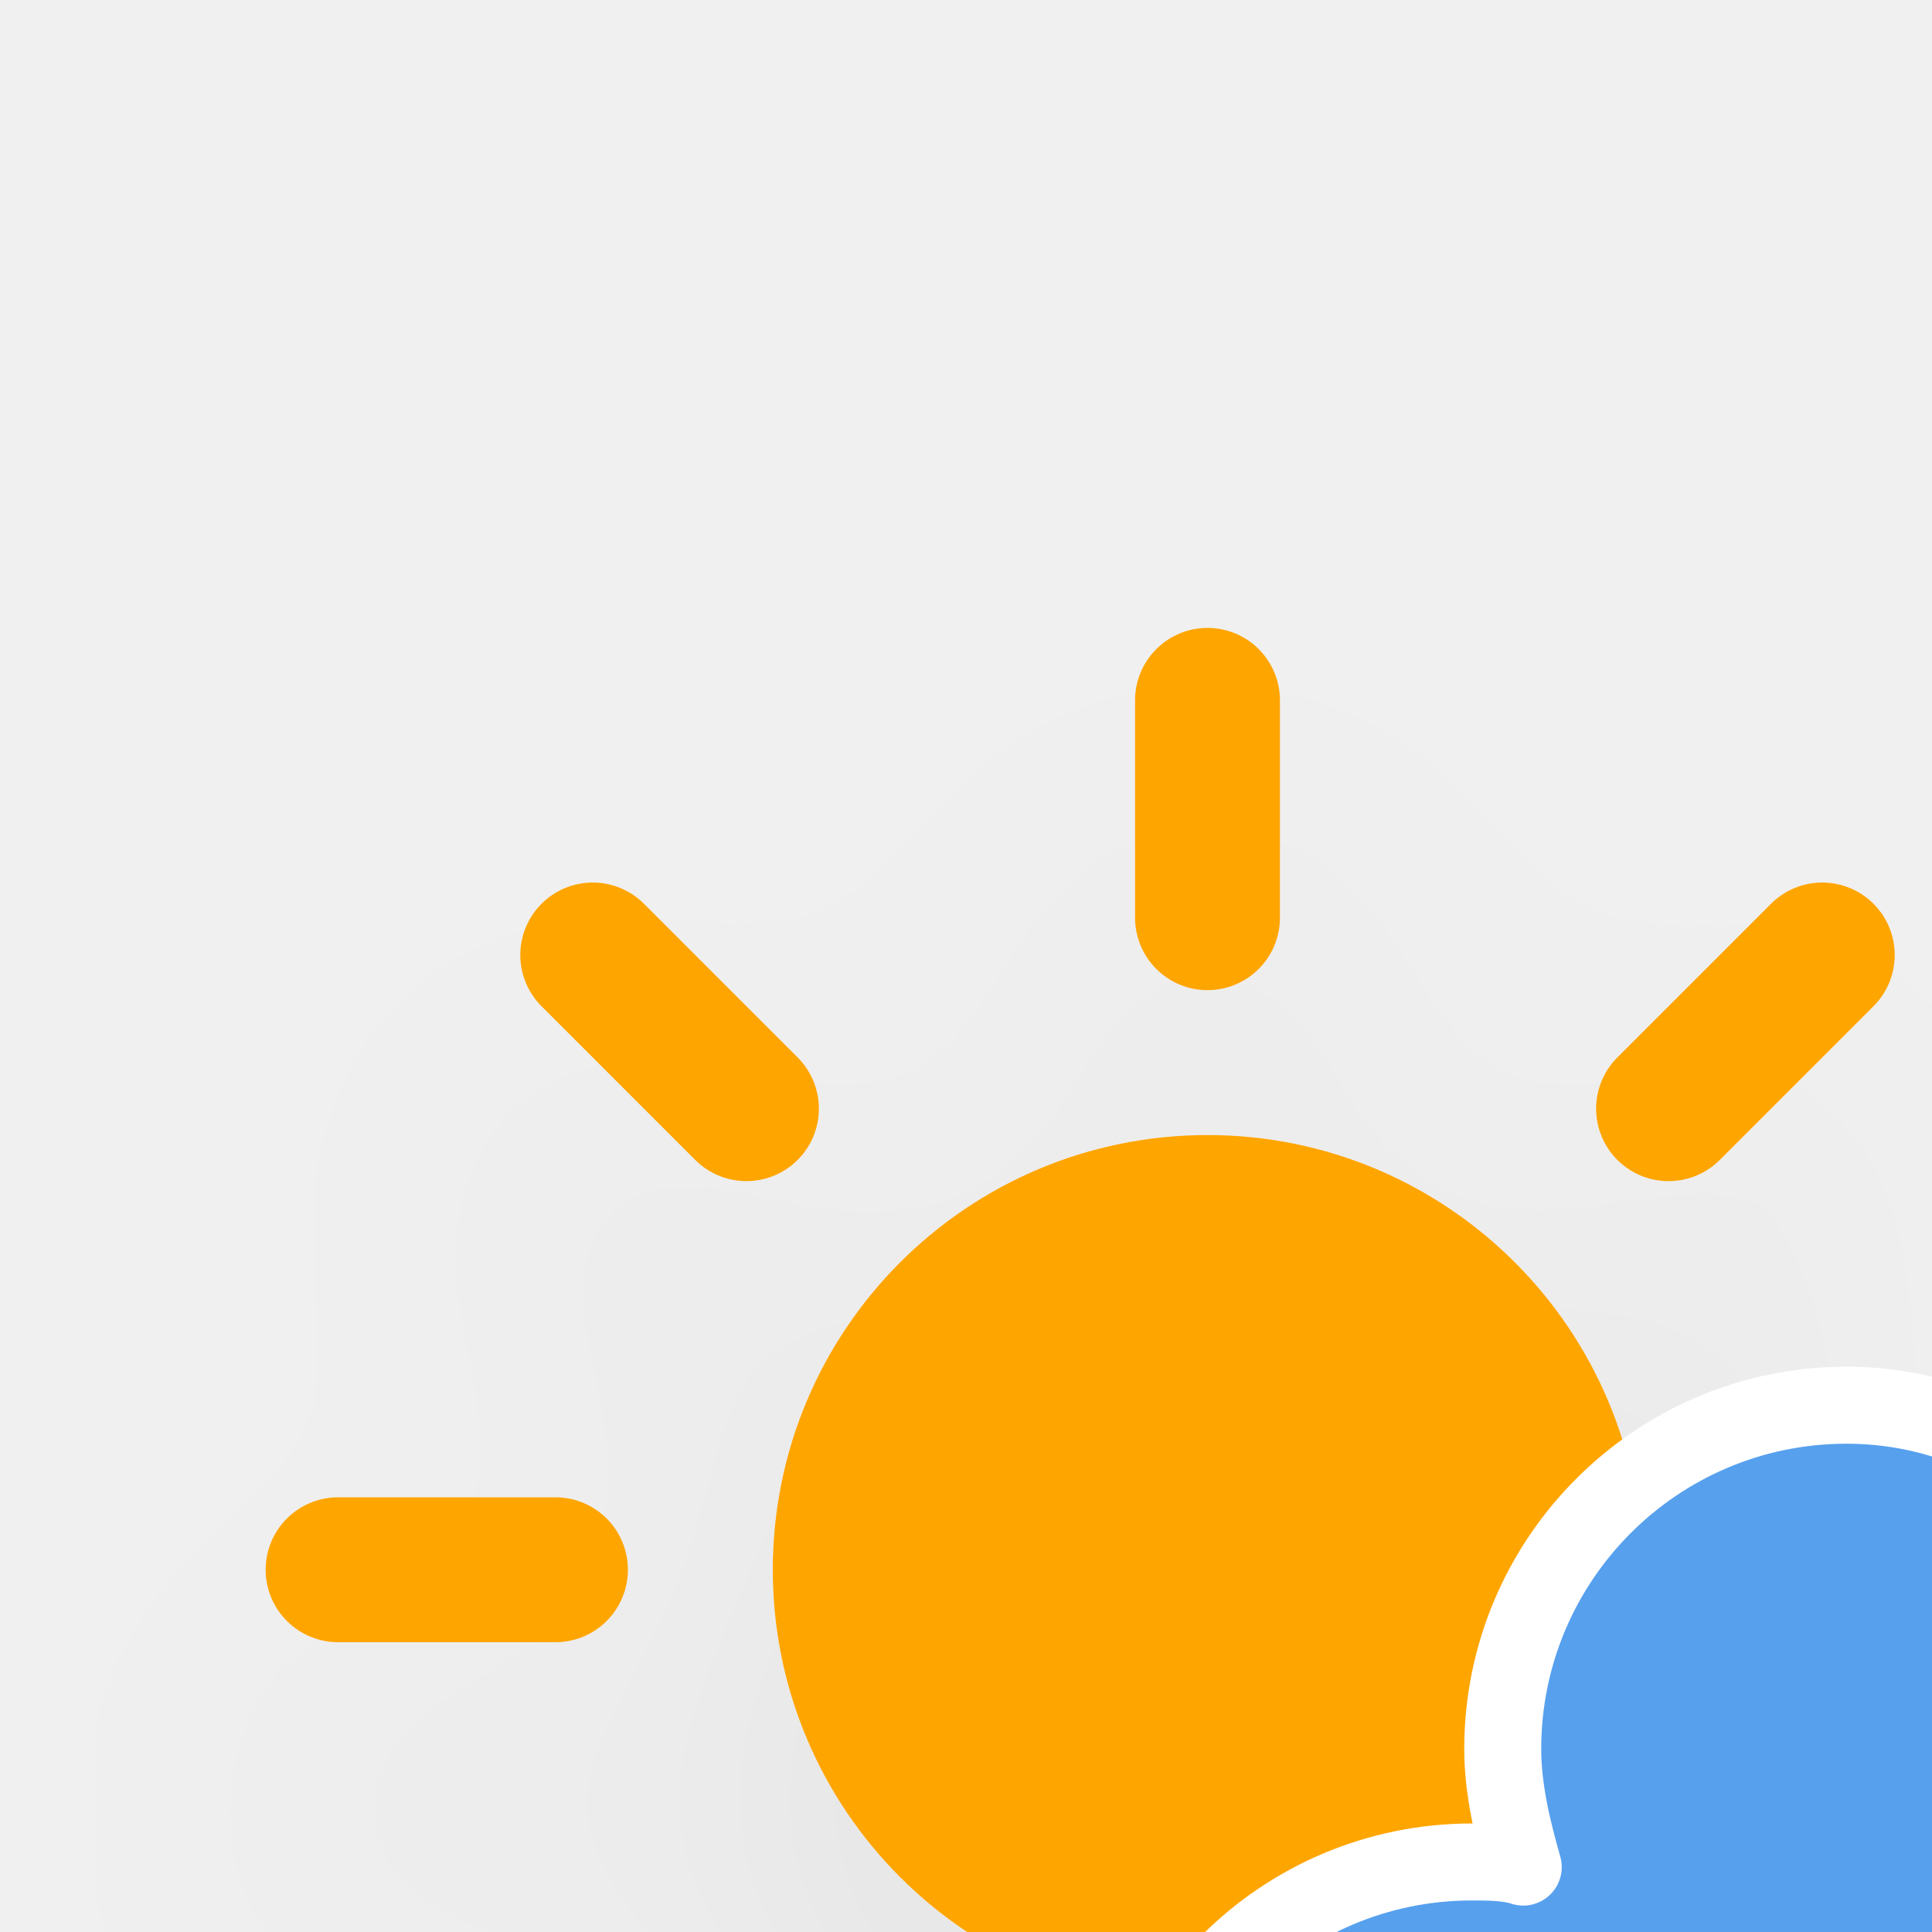
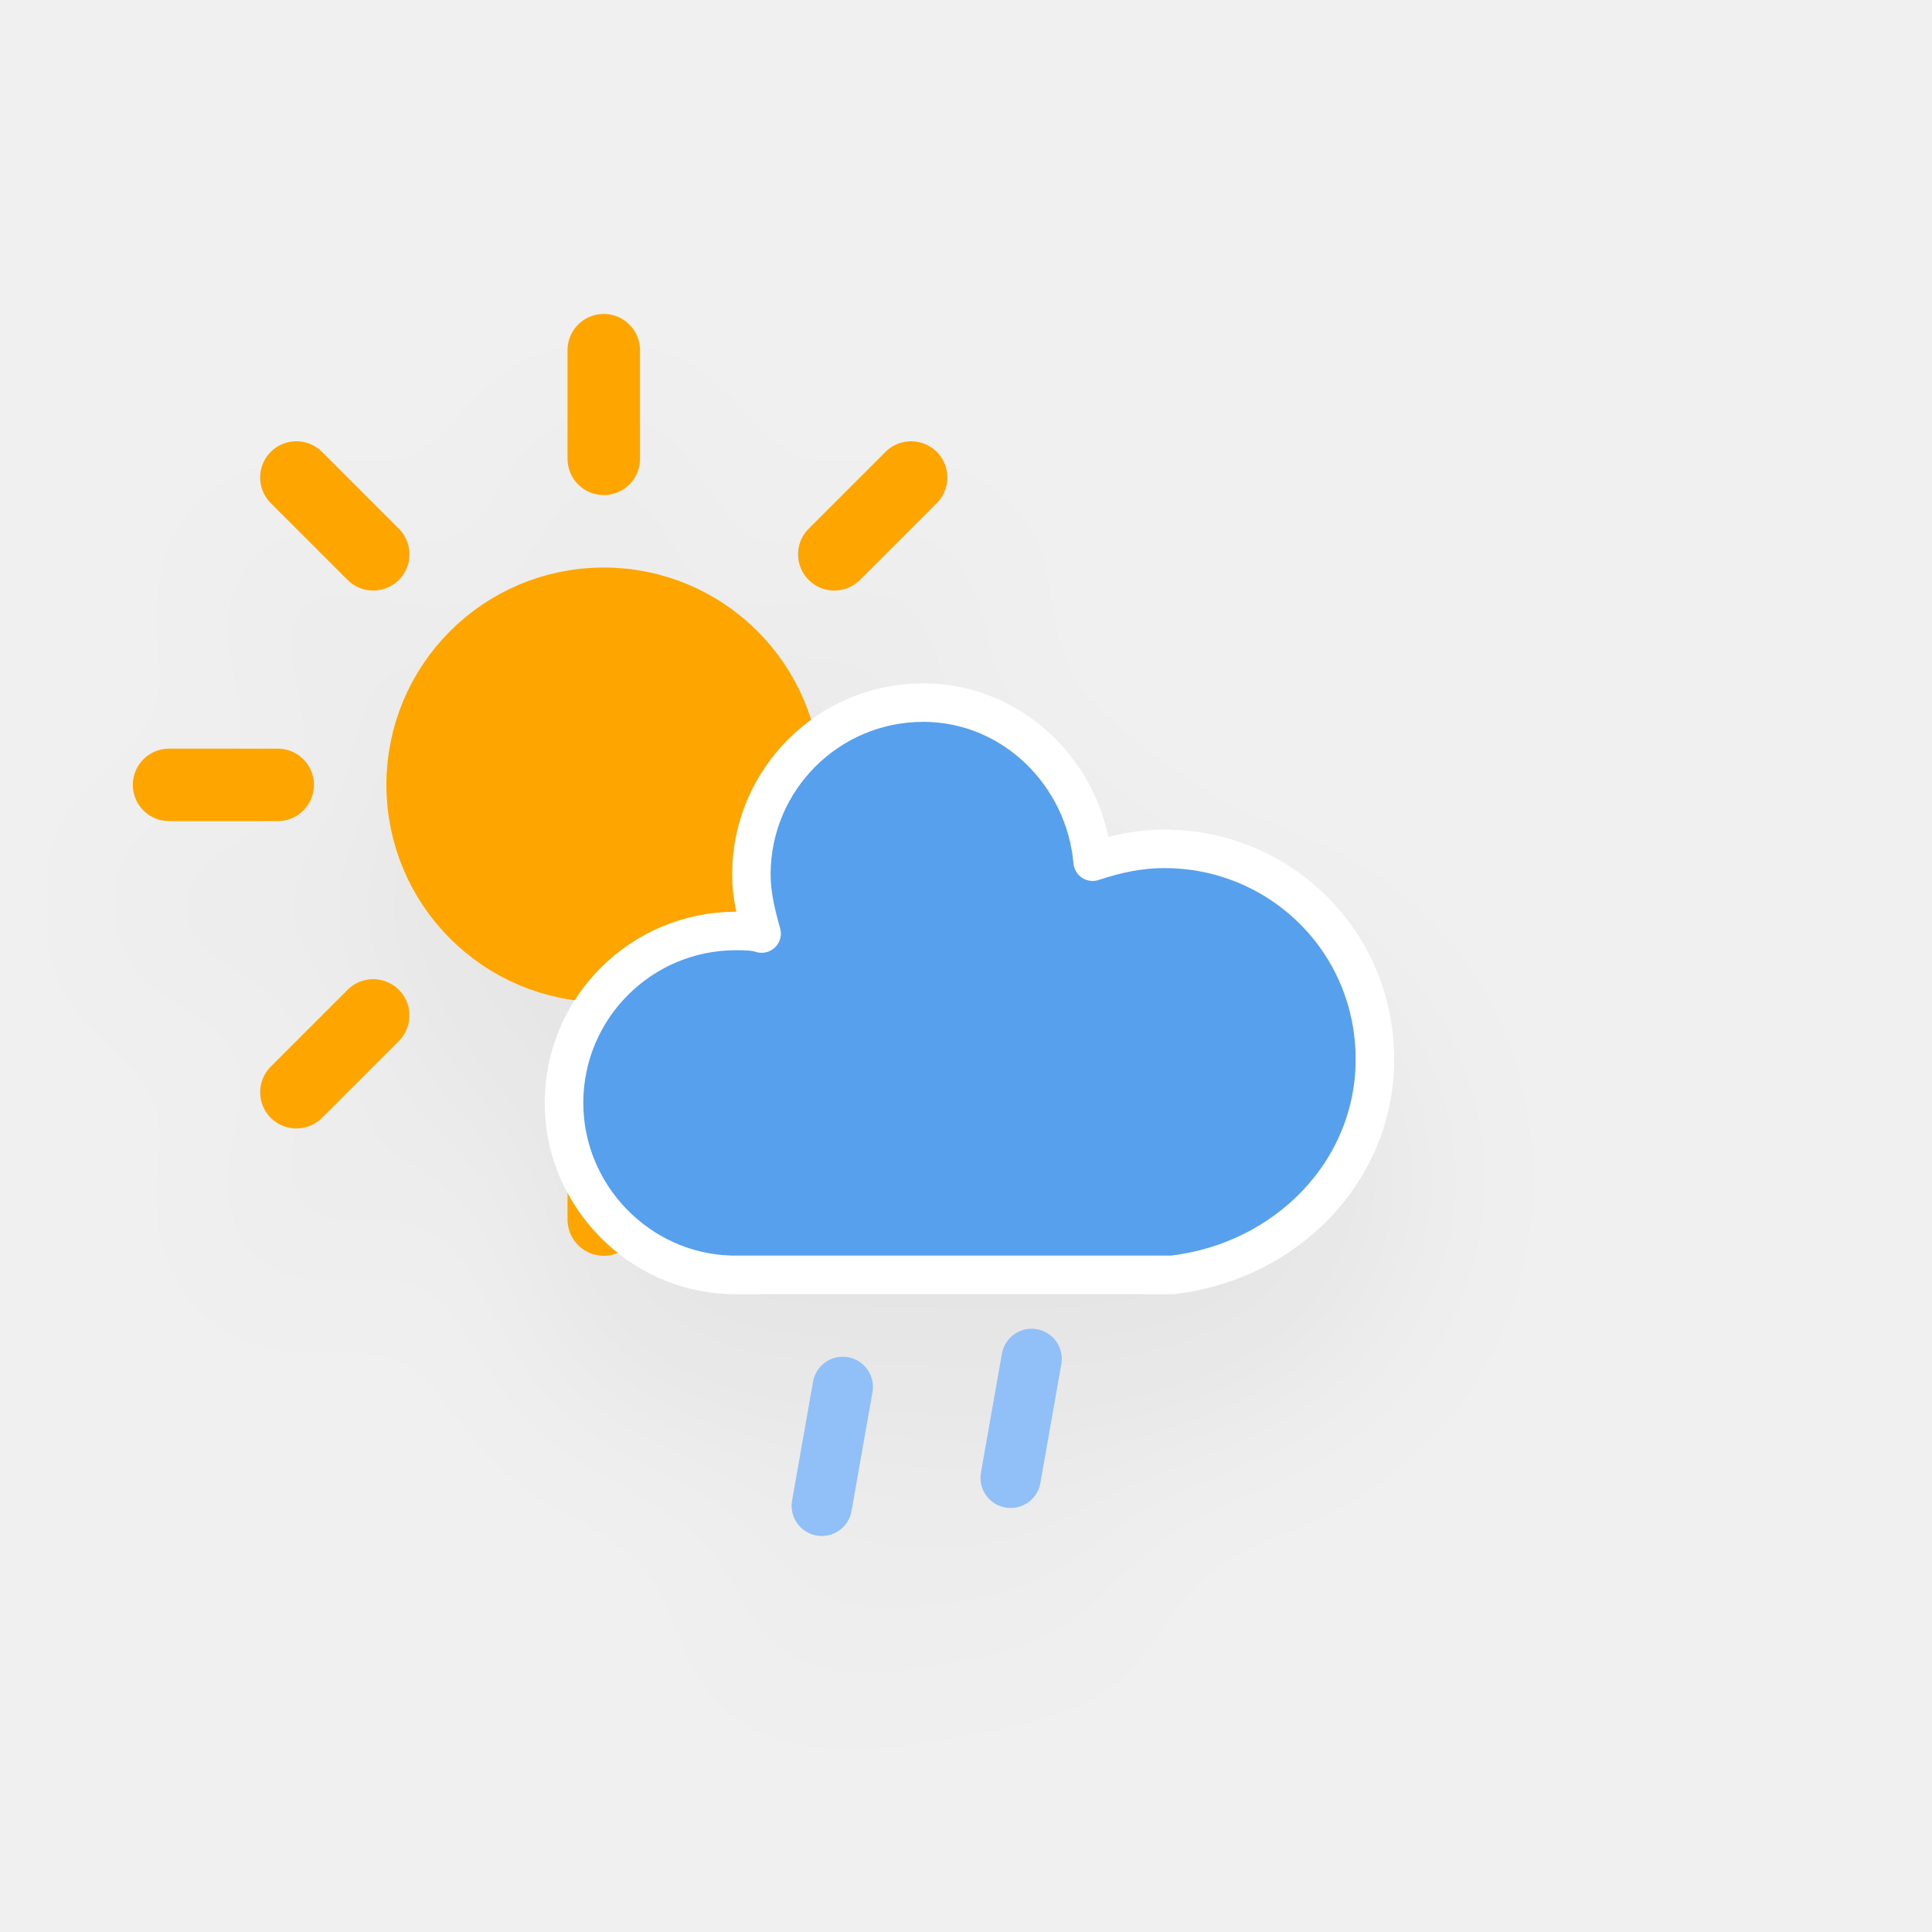
- <svg xmlns="http://www.w3.org/2000/svg" version="1.1" width="32" height="32" viewbox="0 0 64 64">
+ <svg xmlns="http://www.w3.org/2000/svg" version="1.1" width="64" height="64" viewbox="0 0 64 64">
  <defs>
    <filter id="blur" width="200%" height="200%">
      <feGaussianBlur in="SourceAlpha" stdDeviation="3" />
      <feOffset dx="0" dy="4" result="offsetblur" />
      <feComponentTransfer>
        <feFuncA type="linear" slope="0.05" />
      </feComponentTransfer>
      <feMerge>
        <feMergeNode />
        <feMergeNode in="SourceGraphic" />
      </feMerge>
    </filter>
    <style type="text/css">
/*
** SUN
*/
@keyframes am-weather-sun {
  0% {
    -webkit-transform: rotate(0deg);
       -moz-transform: rotate(0deg);
        -ms-transform: rotate(0deg);
            transform: rotate(0deg);
  }

  100% {
    -webkit-transform: rotate(360deg);
       -moz-transform: rotate(360deg);
        -ms-transform: rotate(360deg);
            transform: rotate(360deg);
  }
}

.am-weather-sun {
  -webkit-animation-name: am-weather-sun;
     -moz-animation-name: am-weather-sun;
      -ms-animation-name: am-weather-sun;
          animation-name: am-weather-sun;
  -webkit-animation-duration: 9s;
     -moz-animation-duration: 9s;
      -ms-animation-duration: 9s;
          animation-duration: 9s;
  -webkit-animation-timing-function: linear;
     -moz-animation-timing-function: linear;
      -ms-animation-timing-function: linear;
          animation-timing-function: linear;
  -webkit-animation-iteration-count: infinite;
     -moz-animation-iteration-count: infinite;
      -ms-animation-iteration-count: infinite;
          animation-iteration-count: infinite;
}

/*
** RAIN
*/
@keyframes am-weather-rain {
  0% {
    stroke-dashoffset: 0;
  }

  100% {
    stroke-dashoffset: -100;
  }
}

.am-weather-rain-1 {
  -webkit-animation-name: am-weather-rain;
     -moz-animation-name: am-weather-rain;
      -ms-animation-name: am-weather-rain;
          animation-name: am-weather-rain;
  -webkit-animation-duration: 8s;
     -moz-animation-duration: 8s;
      -ms-animation-duration: 8s;
          animation-duration: 8s;
  -webkit-animation-timing-function: linear;
     -moz-animation-timing-function: linear;
      -ms-animation-timing-function: linear;
          animation-timing-function: linear;
  -webkit-animation-iteration-count: infinite;
     -moz-animation-iteration-count: infinite;
      -ms-animation-iteration-count: infinite;
          animation-iteration-count: infinite;
}

.am-weather-rain-2 {
  -webkit-animation-name: am-weather-rain;
     -moz-animation-name: am-weather-rain;
      -ms-animation-name: am-weather-rain;
          animation-name: am-weather-rain;
  -webkit-animation-delay: 0.25s;
     -moz-animation-delay: 0.25s;
      -ms-animation-delay: 0.25s;
          animation-delay: 0.25s;
  -webkit-animation-duration: 8s;
     -moz-animation-duration: 8s;
      -ms-animation-duration: 8s;
          animation-duration: 8s;
  -webkit-animation-timing-function: linear;
     -moz-animation-timing-function: linear;
      -ms-animation-timing-function: linear;
          animation-timing-function: linear;
  -webkit-animation-iteration-count: infinite;
     -moz-animation-iteration-count: infinite;
      -ms-animation-iteration-count: infinite;
          animation-iteration-count: infinite;
}
        </style>
  </defs>
  <g filter="url(#blur)" id="rainy-1">
    <g transform="translate(20,10)">
      <g transform="translate(0,16), scale(1.2)">
        <g class="am-weather-sun">
          <g>
            <line fill="none" stroke="orange" stroke-linecap="round" stroke-width="2" transform="translate(0,9)" x1="0" x2="0" y1="0" y2="3" />
          </g>
          <g transform="rotate(45)">
            <line fill="none" stroke="orange" stroke-linecap="round" stroke-width="2" transform="translate(0,9)" x1="0" x2="0" y1="0" y2="3" />
          </g>
          <g transform="rotate(90)">
            <line fill="none" stroke="orange" stroke-linecap="round" stroke-width="2" transform="translate(0,9)" x1="0" x2="0" y1="0" y2="3" />
          </g>
          <g transform="rotate(135)">
            <line fill="none" stroke="orange" stroke-linecap="round" stroke-width="2" transform="translate(0,9)" x1="0" x2="0" y1="0" y2="3" />
          </g>
          <g transform="rotate(180)">
            <line fill="none" stroke="orange" stroke-linecap="round" stroke-width="2" transform="translate(0,9)" x1="0" x2="0" y1="0" y2="3" />
          </g>
          <g transform="rotate(225)">
            <line fill="none" stroke="orange" stroke-linecap="round" stroke-width="2" transform="translate(0,9)" x1="0" x2="0" y1="0" y2="3" />
          </g>
          <g transform="rotate(270)">
            <line fill="none" stroke="orange" stroke-linecap="round" stroke-width="2" transform="translate(0,9)" x1="0" x2="0" y1="0" y2="3" />
          </g>
          <g transform="rotate(315)">
            <line fill="none" stroke="orange" stroke-linecap="round" stroke-width="2" transform="translate(0,9)" x1="0" x2="0" y1="0" y2="3" />
          </g>
        </g>
        <circle cx="0" cy="0" fill="orange" r="5" stroke="orange" stroke-width="2" />
      </g>
      <g>
        <path d="M47.7,35.4c0-4.6-3.7-8.2-8.2-8.2c-1,0-1.9,0.2-2.8,0.5c-0.3-3.4-3.1-6.2-6.6-6.2c-3.7,0-6.7,3-6.7,6.7c0,0.8,0.2,1.6,0.4,2.3    c-0.3-0.1-0.7-0.1-1-0.1c-3.7,0-6.7,3-6.7,6.7c0,3.6,2.9,6.6,6.5,6.7l17.2,0C44.2,43.3,47.7,39.8,47.7,35.4z" fill="#57A0EE" stroke="white" stroke-linejoin="round" stroke-width="1.5" transform="translate(-15,-5), scale(0.85)" />
      </g>
    </g>
    <g transform="translate(34,46), rotate(10)">
      <line class="am-weather-rain-1" fill="none" stroke="#91C0F8" stroke-dasharray="4,7" stroke-linecap="round" stroke-width="2" transform="translate(-6,1)" x1="0" x2="0" y1="0" y2="8" />
      <line class="am-weather-rain-2" fill="none" stroke="#91C0F8" stroke-dasharray="4,7" stroke-linecap="round" stroke-width="2" transform="translate(0,-1)" x1="0" x2="0" y1="0" y2="8" />
    </g>
  </g>
</svg>
